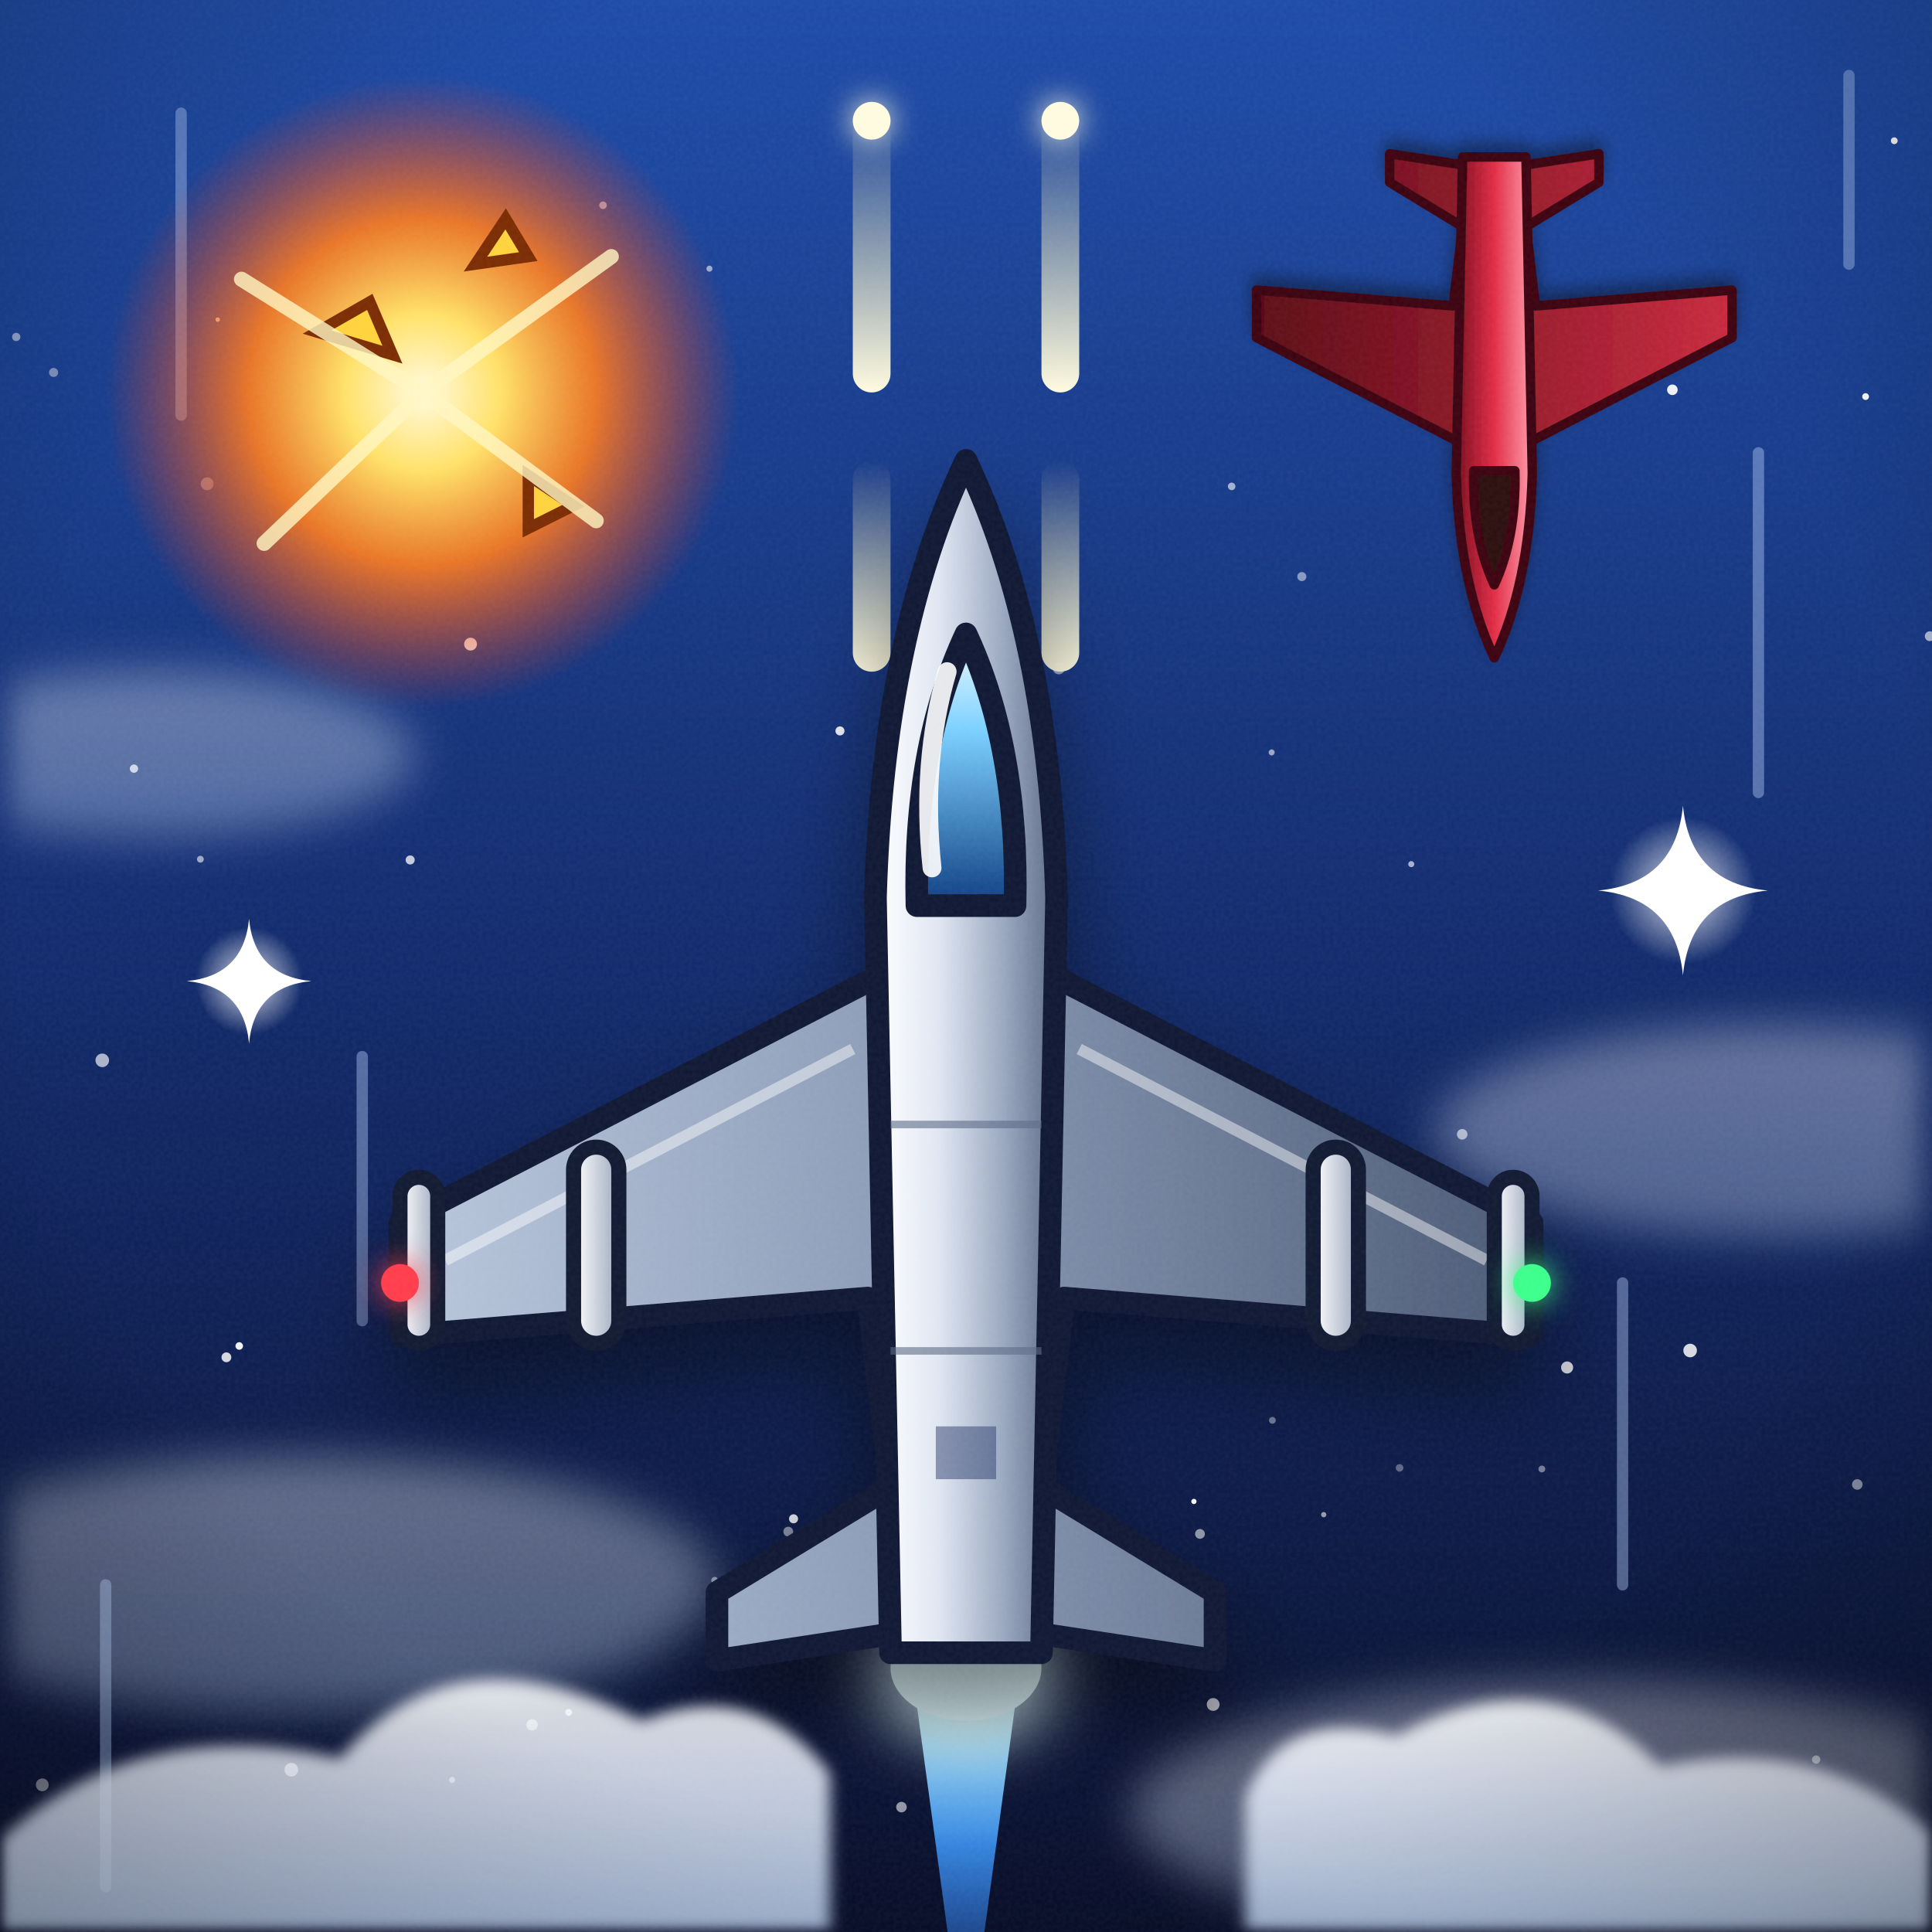
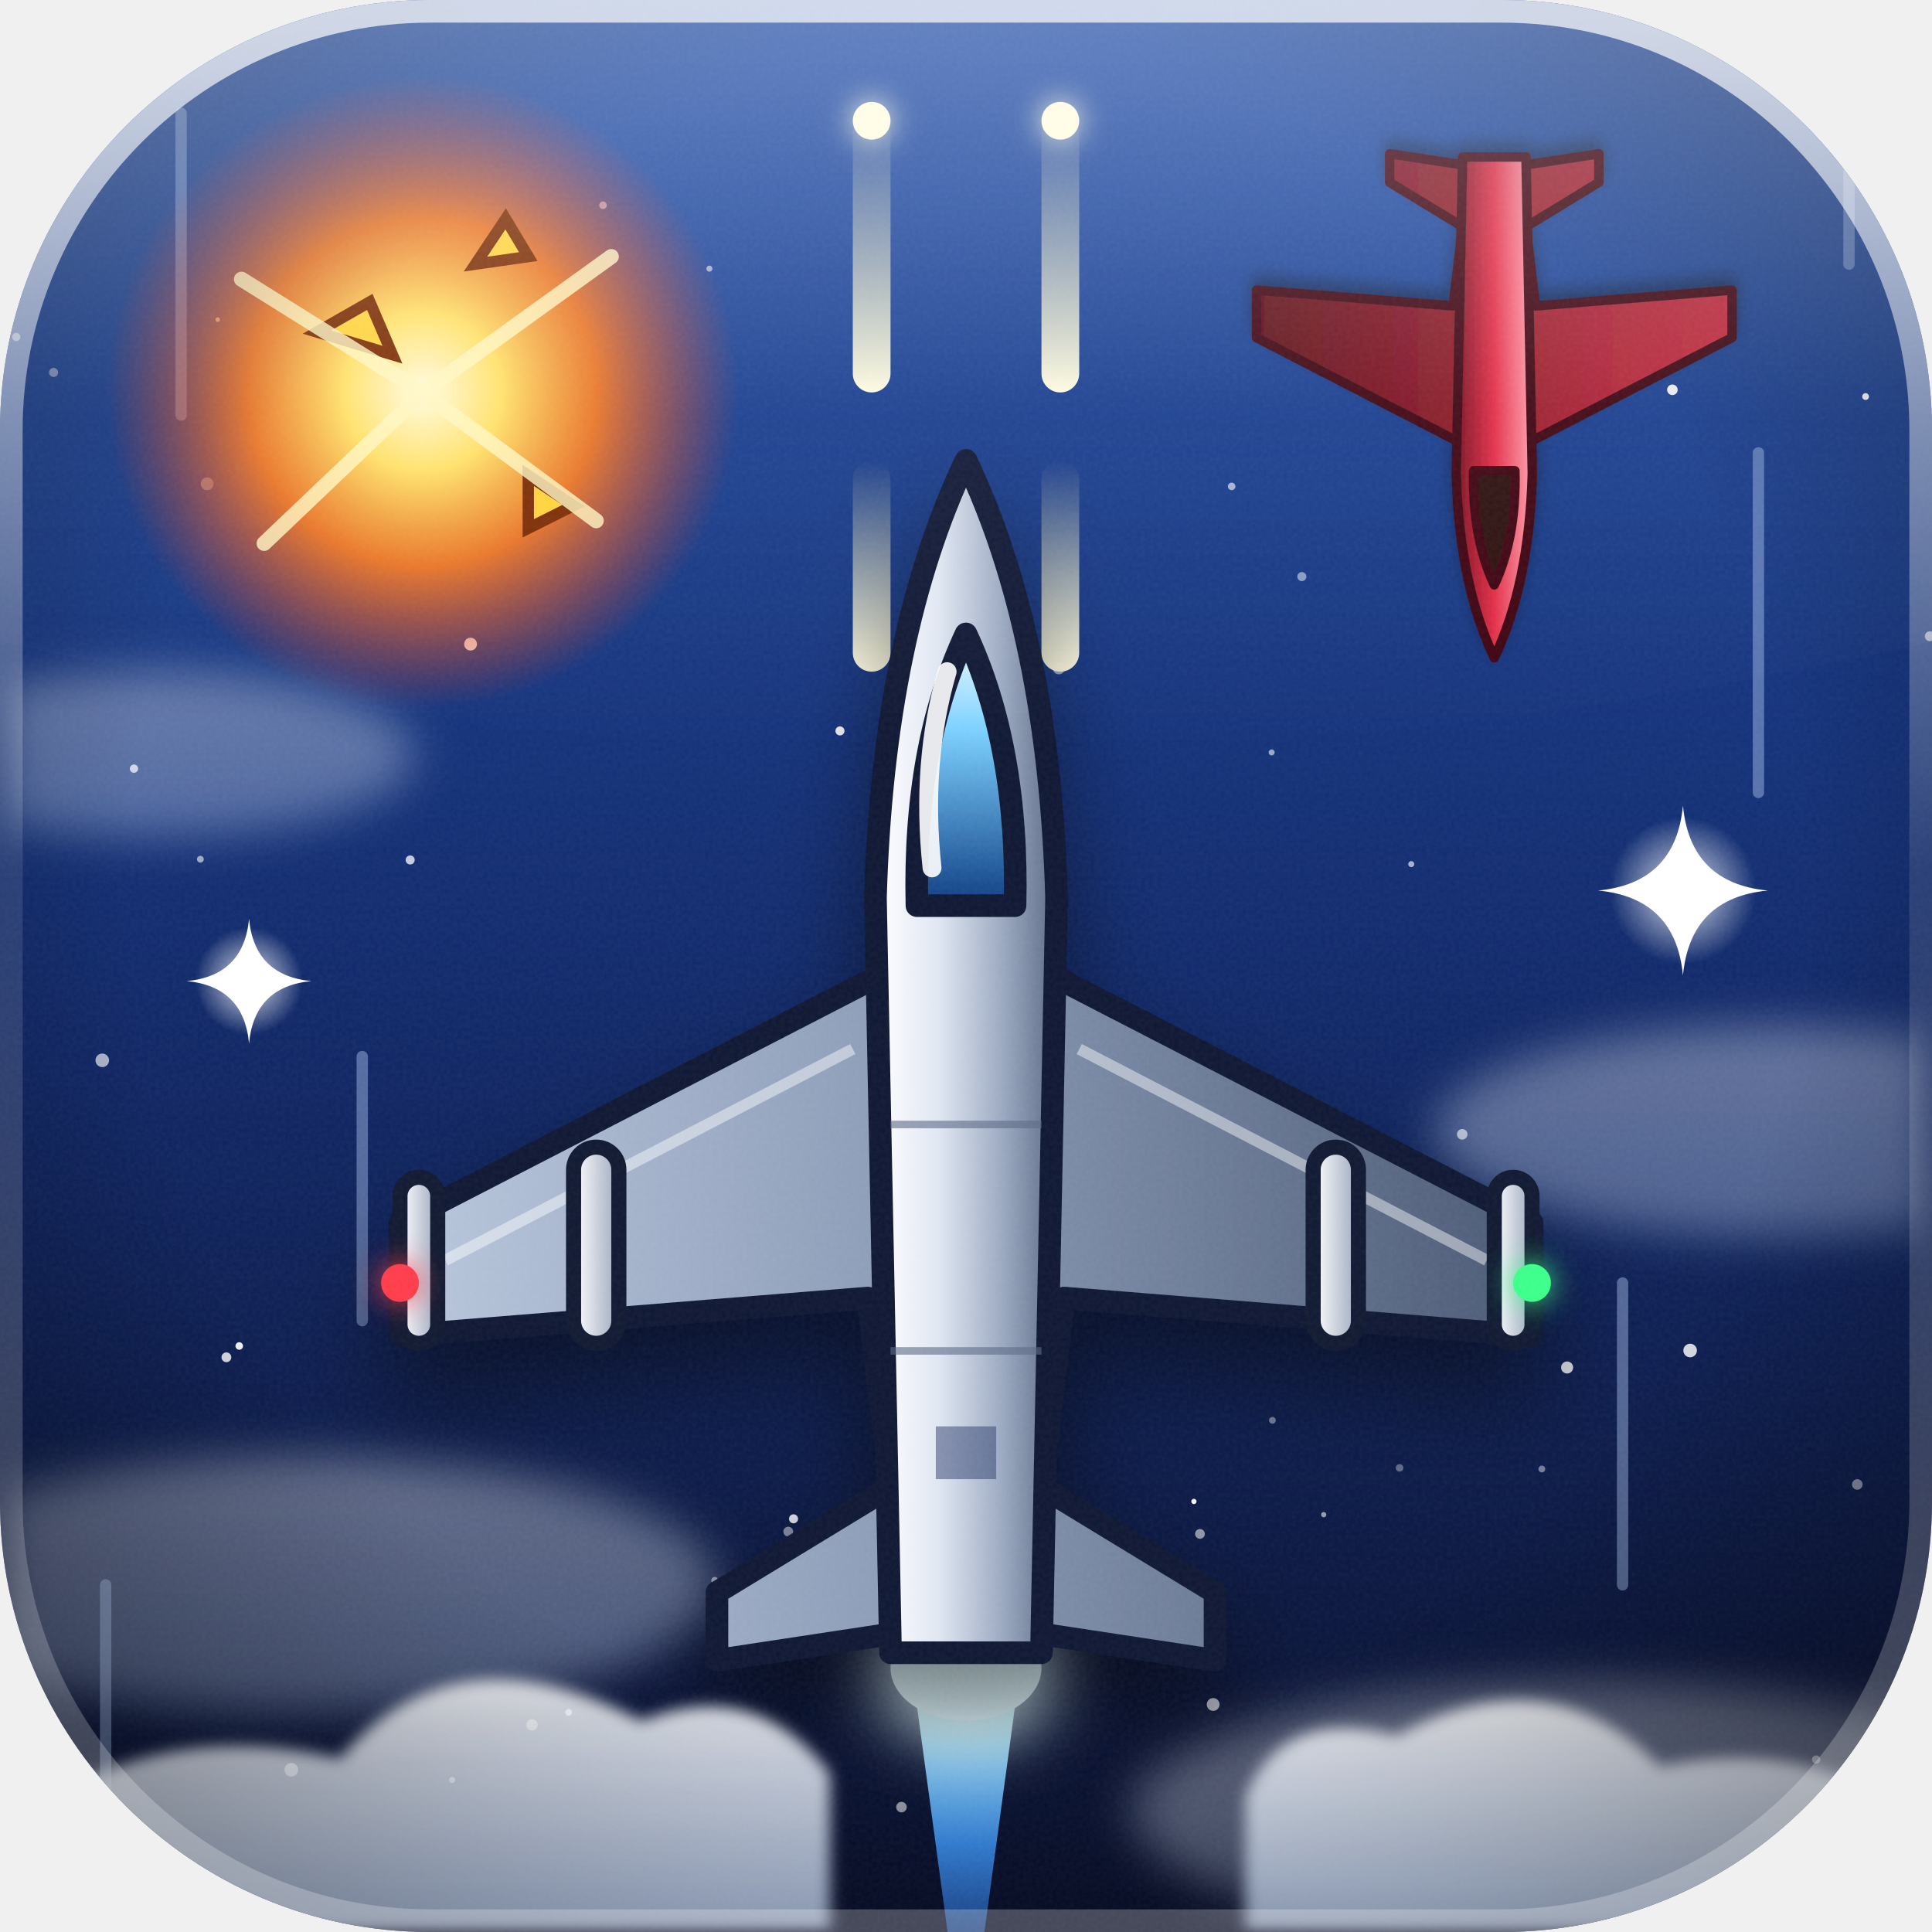
<svg xmlns="http://www.w3.org/2000/svg" viewBox="0 0 512 512">
  <defs>
    <clipPath id="sq">
-       <rect width="512" height="512" />
+       <rect width="512" height="512" rx="114" />
    </clipPath>
    <filter id="sh" x="-40%" y="-40%" width="180%" height="180%">
      <feDropShadow dx="0" dy="14" stdDeviation="12" flood-color="#000" flood-opacity=".5" />
    </filter>
    <filter id="sh2" x="-40%" y="-40%" width="180%" height="180%">
      <feDropShadow dx="0" dy="6" stdDeviation="5" flood-color="#000" flood-opacity=".4" />
    </filter>
    <filter id="glow" x="-100%" y="-100%" width="300%" height="300%">
      <feGaussianBlur stdDeviation="10" result="b" />
      <feMerge>
        <feMergeNode in="b" />
        <feMergeNode in="b" />
        <feMergeNode in="SourceGraphic" />
      </feMerge>
    </filter>
    <filter id="glowS" x="-100%" y="-100%" width="300%" height="300%">
      <feGaussianBlur stdDeviation="4" result="b" />
      <feMerge>
        <feMergeNode in="b" />
        <feMergeNode in="SourceGraphic" />
      </feMerge>
    </filter>
    <filter id="b2" x="-50%" y="-50%" width="200%" height="200%">
      <feGaussianBlur stdDeviation="2" />
    </filter>
    <filter id="b6" x="-50%" y="-50%" width="200%" height="200%">
      <feGaussianBlur stdDeviation="6" />
    </filter>
    <filter id="b14" x="-60%" y="-60%" width="220%" height="220%">
      <feGaussianBlur stdDeviation="14" />
    </filter>
    <filter id="b30" x="-80%" y="-80%" width="260%" height="260%">
      <feGaussianBlur stdDeviation="30" />
    </filter>
    <filter id="grain" x="0" y="0" width="100%" height="100%">
      <feTurbulence type="fractalNoise" baseFrequency=".9" numOctaves="2" seed="7" />
      <feColorMatrix values="0 0 0 0 1  0 0 0 0 1  0 0 0 0 1  0 0 0 .055 0" />
    </filter>
    <linearGradient id="gloss" x1="0" y1="0" x2="0" y2="1">
      <stop offset="0" stop-color="#fff" stop-opacity=".32" />
      <stop offset=".55" stop-color="#fff" stop-opacity=".05" />
      <stop offset="1" stop-color="#fff" stop-opacity="0" />
    </linearGradient>
-     <radialGradient id="vig" cx=".5" cy=".46" r=".78">
-       <stop offset=".62" stop-color="#000" stop-opacity="0" />
-       <stop offset="1" stop-color="#000" stop-opacity=".32" />
+     <radialGradient id="vig" cx=".5" cy=".46" r=".74">
+       <stop offset=".58" stop-color="#000" stop-opacity="0" />
+       <stop offset="1" stop-color="#000" stop-opacity=".45" />
    </radialGradient>
    <linearGradient id="rim" x1="0" y1="0" x2="0" y2="1">
      <stop offset="0" stop-color="#fff" stop-opacity=".7" />
      <stop offset=".45" stop-color="#fff" stop-opacity=".1" />
      <stop offset="1" stop-color="#fff" stop-opacity=".25" />
    </linearGradient>
    <radialGradient id="spark">
      <stop offset="0" stop-color="#fff" />
      <stop offset=".25" stop-color="#fff" stop-opacity=".85" />
      <stop offset="1" stop-color="#fff" stop-opacity="0" />
    </radialGradient>
    <linearGradient id="sky" x1="0" y1="0" x2="0" y2="1">
      <stop offset="0" stop-color="#1c4aa8" />
      <stop offset="0.55" stop-color="#0e2564" />
      <stop offset="1" stop-color="#050b26" />
    </linearGradient>
    <linearGradient id="hull" x1="0" y1="0" x2="1" y2="0">
      <stop offset="0" stop-color="#ffffff" />
      <stop offset="0.35" stop-color="#dfe6f2" />
      <stop offset="0.7" stop-color="#9aa8c0" />
      <stop offset="1" stop-color="#5a6884" />
    </linearGradient>
    <linearGradient id="wing" x1="0" y1="0" x2="1" y2="0">
      <stop offset="0" stop-color="#b8c6dc" />
      <stop offset="0.5" stop-color="#8494b0" />
      <stop offset="1" stop-color="#4a5874" />
    </linearGradient>
    <linearGradient id="canopy" x1="0" y1="0" x2="0" y2="1">
      <stop offset="0" stop-color="#f0fbff" />
      <stop offset="0.35" stop-color="#7ad0ff" />
      <stop offset="1" stop-color="#0a3a80" />
    </linearGradient>
    <linearGradient id="flame" x1="0" y1="0" x2="0" y2="1">
      <stop offset="0" stop-color="#ffffff" />
      <stop offset="0.2" stop-color="#bff6ff" />
      <stop offset="0.5" stop-color="#3a9aff" stop-opacity="0.85" />
      <stop offset="1" stop-color="#2a6aff" stop-opacity="0" />
    </linearGradient>
    <radialGradient id="boom" cx="0.5" cy="0.5" r="0.5">
      <stop offset="0" stop-color="#fffbe0" />
      <stop offset="0.25" stop-color="#ffe066" />
      <stop offset="0.55" stop-color="#ff7a1a" stop-opacity="0.9" />
      <stop offset="1" stop-color="#ff3a1a" stop-opacity="0" />
    </radialGradient>
    <linearGradient id="shot" x1="0" y1="0" x2="0" y2="1">
      <stop offset="0" stop-color="#fff6b0" stop-opacity="0" />
      <stop offset="1" stop-color="#fffbe0" />
    </linearGradient>
    <linearGradient id="enemyHull" x1="0" y1="0" x2="1" y2="0">
      <stop offset="0" stop-color="#ff9aa8" />
      <stop offset="0.5" stop-color="#e02a44" />
      <stop offset="1" stop-color="#7a0a1c" />
    </linearGradient>
    <linearGradient id="enemyWing" x1="0" y1="0" x2="1" y2="0">
      <stop offset="0" stop-color="#c8283c" />
      <stop offset="1" stop-color="#5a0614" />
    </linearGradient>
    <linearGradient id="cloud" x1="0" y1="0" x2="0" y2="1">
      <stop offset="0" stop-color="#ffffff" />
      <stop offset="1" stop-color="#bcd0f0" />
    </linearGradient>
    <linearGradient id="missile" x1="0" y1="0" x2="1" y2="0">
      <stop offset="0" stop-color="#ffffff" />
      <stop offset="1" stop-color="#9aa6bc" />
    </linearGradient>
  </defs>
  <g clip-path="url(#sq)">
    <rect width="512" height="512" fill="url(#sky)" />
    <circle cx="280.6" cy="177.1" r="1.6" fill="#fff" opacity="0.54" />
    <circle cx="261.3" cy="176.0" r="1.1" fill="#fff" opacity="0.98" />
    <circle cx="53.1" cy="227.7" r="0.9" fill="#fff" opacity="0.58" />
    <circle cx="511.4" cy="168.6" r="1.3" fill="#fff" opacity="0.62" />
    <circle cx="374.0" cy="229.0" r="0.8" fill="#fff" opacity="0.63" />
    <circle cx="208.9" cy="405.9" r="1.3" fill="#fff" opacity="0.48" />
    <circle cx="345.0" cy="152.8" r="1.2" fill="#fff" opacity="0.49" />
    <circle cx="210.3" cy="402.5" r="1.2" fill="#fff" opacity="0.84" />
    <circle cx="387.5" cy="300.6" r="1.4" fill="#fff" opacity="0.61" />
    <circle cx="316.4" cy="397.9" r="0.7" fill="#fff" opacity="0.96" />
    <circle cx="188.0" cy="71.2" r="0.8" fill="#fff" opacity="0.57" />
    <circle cx="35.5" cy="203.7" r="1.1" fill="#fff" opacity="0.78" />
    <circle cx="238.9" cy="478.9" r="1.4" fill="#fff" opacity="0.56" />
    <circle cx="447.9" cy="357.9" r="1.8" fill="#fff" opacity="0.83" />
    <circle cx="494.4" cy="105.1" r="0.9" fill="#fff" opacity="0.98" />
    <circle cx="11.2" cy="473.0" r="1.7" fill="#fff" opacity="0.44" />
    <circle cx="77.2" cy="469.0" r="1.8" fill="#fff" opacity="0.92" />
    <circle cx="370.9" cy="389.0" r="1.0" fill="#fff" opacity="0.35" />
    <circle cx="321.5" cy="451.7" r="1.7" fill="#fff" opacity="0.68" />
    <circle cx="4.3" cy="89.3" r="1.1" fill="#fff" opacity="0.50" />
    <circle cx="14.2" cy="98.7" r="1.2" fill="#fff" opacity="0.43" />
    <circle cx="57.7" cy="84.7" r="0.6" fill="#fff" opacity="0.86" />
    <circle cx="443.2" cy="103.3" r="1.4" fill="#fff" opacity="0.92" />
    <circle cx="124.7" cy="170.7" r="1.7" fill="#fff" opacity="0.85" />
    <circle cx="318.0" cy="406.5" r="1.3" fill="#fff" opacity="0.55" />
    <circle cx="350.8" cy="401.4" r="0.7" fill="#fff" opacity="0.56" />
    <circle cx="150.7" cy="453.8" r="0.9" fill="#fff" opacity="0.79" />
    <circle cx="222.6" cy="193.7" r="1.2" fill="#fff" opacity="0.93" />
    <circle cx="337.0" cy="199.4" r="0.8" fill="#fff" opacity="0.57" />
    <circle cx="241.1" cy="330.8" r="1.8" fill="#fff" opacity="0.56" />
    <circle cx="481.3" cy="466.3" r="1.1" fill="#fff" opacity="0.49" />
    <circle cx="119.8" cy="471.7" r="0.8" fill="#fff" opacity="0.77" />
    <circle cx="334.0" cy="85.6" r="0.6" fill="#fff" opacity="0.76" />
    <circle cx="27.1" cy="281.0" r="1.8" fill="#fff" opacity="0.65" />
    <circle cx="159.8" cy="54.4" r="1.0" fill="#fff" opacity="0.56" />
    <circle cx="60.0" cy="359.7" r="1.3" fill="#fff" opacity="0.82" />
    <circle cx="54.9" cy="128.2" r="1.7" fill="#fff" opacity="0.36" />
    <circle cx="189.4" cy="418.8" r="0.9" fill="#fff" opacity="0.49" />
    <circle cx="326.4" cy="128.9" r="1.0" fill="#fff" opacity="0.60" />
    <circle cx="152.9" cy="337.4" r="1.5" fill="#fff" opacity="0.84" />
    <circle cx="502.0" cy="37.3" r="0.9" fill="#fff" opacity="0.99" />
    <circle cx="408.6" cy="389.3" r="0.9" fill="#fff" opacity="0.43" />
    <circle cx="141.0" cy="457.1" r="1.5" fill="#fff" opacity="0.59" />
    <circle cx="337.2" cy="376.4" r="0.9" fill="#fff" opacity="0.42" />
    <circle cx="415.3" cy="362.4" r="1.6" fill="#fff" opacity="0.83" />
    <circle cx="187.1" cy="335.1" r="1.0" fill="#fff" opacity="0.94" />
    <circle cx="63.4" cy="356.7" r="1.0" fill="#fff" opacity="0.94" />
    <circle cx="411.6" cy="89.6" r="0.6" fill="#fff" opacity="0.50" />
    <circle cx="492.2" cy="393.4" r="1.4" fill="#fff" opacity="0.49" />
    <circle cx="108.7" cy="227.9" r="1.2" fill="#fff" opacity="0.75" />
    <g fill="url(#cloud)" opacity=".35" filter="url(#b6)">
      <ellipse cx="80" cy="420" rx="110" ry="34" />
      <ellipse cx="470" cy="300" rx="90" ry="28" />
      <ellipse cx="420" cy="480" rx="120" ry="34" />
      <ellipse cx="40" cy="200" rx="70" ry="22" />
    </g>
    <g stroke="#bcd4ff" stroke-width="3" stroke-linecap="round" opacity=".4">
      <path d="M48 30 V110" />
      <path d="M466 120 V210" />
      <path d="M96 280 V350" />
      <path d="M430 340 V420" />
      <path d="M28 420 V500" />
      <path d="M490 20 V70" />
    </g>
    <circle cx="112" cy="104" r="84" fill="url(#boom)" />
    <g fill="#ffd23a" stroke="#7a2a00" stroke-width="3">
      <path d="M84 88 l14 -8 l6 14 Z" />
      <path d="M140 126 l12 8 l-12 6 Z" />
      <path d="M126 70 l8 -12 l6 10 Z" />
    </g>
    <g stroke="#fff6c0" stroke-width="4" stroke-linecap="round" opacity=".8">
      <path d="M112 104 l-48 -30 M112 104 l50 -36 M112 104 l-42 40 M112 104 l46 34" />
    </g>
    <g transform="translate(396 92) rotate(180) scale(.42)" filter="url(#sh2)">
      <path d="M0 -150 L22 -60 L150 6 L150 36 L26 26 L20 76 L66 104 L66 122 L0 112 L-66 122 L-66 104 L-20 76 L-26 26 L-150 36 L-150 6 L-22 -60 Z" fill="url(#enemyWing)" stroke="#3a0610" stroke-width="6" stroke-linejoin="round" />
      <path d="M0 -196 Q22 -150 24 -80 L20 120 L-20 120 L-24 -80 Q-22 -150 0 -196 Z" fill="url(#enemyHull)" stroke="#3a0610" stroke-width="6" stroke-linejoin="round" />
      <path d="M0 -150 Q14 -120 13 -78 L-13 -78 Q-14 -120 0 -150 Z" fill="#2a0a10" stroke="#3a0610" stroke-width="6" stroke-linejoin="round" />
    </g>
    <g fill="url(#shot)">
      <rect x="226" y="30" width="10" height="74" rx="5" />
      <rect x="276" y="30" width="10" height="74" rx="5" />
      <rect x="226" y="122" width="10" height="56" rx="5" />
      <rect x="276" y="122" width="10" height="56" rx="5" />
    </g>
    <g filter="url(#glowS)" fill="#fffbe0">
      <circle cx="231" cy="32" r="5" />
      <circle cx="281" cy="32" r="5" />
    </g>
    <g transform="translate(256 318)">
      <path d="M-16 112 L0 230 L16 112 Z" fill="url(#flame)" />
      <ellipse cx="0" cy="124" rx="20" ry="14" fill="#dff8ff" filter="url(#glow)" />
      <g filter="url(#sh)">
        <path d="M0 -150 L22 -60 L150 6 L150 36 L26 26 L20 76 L66 104 L66 122 L0 112 L-66 122 L-66 104 L-20 76 L-26 26 L-150 36 L-150 6 L-22 -60 Z" fill="url(#wing)" stroke="#0e1830" stroke-width="6" stroke-linejoin="round" />
        <path d="M0 -196 Q22 -150 24 -80 L20 120 L-20 120 L-24 -80 Q-22 -150 0 -196 Z" fill="url(#hull)" stroke="#0e1830" stroke-width="6" stroke-linejoin="round" />
        <path d="M0 -150 Q14 -120 13 -78 L-13 -78 Q-14 -120 0 -150 Z" fill="url(#canopy)" stroke="#0e1830" stroke-width="6" stroke-linejoin="round" />
      </g>
      <path d="M-5 -140 Q-12 -116 -9 -88" stroke="#fff" stroke-width="5" fill="none" stroke-linecap="round" opacity=".9" />
      <path d="M-138 16 L-30 -40 M138 16 L30 -40" stroke="#fff" stroke-width="3" opacity=".45" />
      <path d="M-20 -20 H20 M-20 40 H20" stroke="#5a6884" stroke-width="2" opacity=".6" />
      <g stroke="#0e1830" stroke-width="4">
        <rect x="-104" y="-14" width="12" height="52" rx="6" fill="url(#missile)" />
        <rect x="92" y="-14" width="12" height="52" rx="6" fill="url(#missile)" />
        <rect x="-150" y="-6" width="10" height="44" rx="5" fill="url(#missile)" />
        <rect x="140" y="-6" width="10" height="44" rx="5" fill="url(#missile)" />
      </g>
      <circle cx="-150" cy="22" r="5" fill="#ff3a4a" filter="url(#glowS)" />
      <circle cx="150" cy="22" r="5" fill="#3aff8a" filter="url(#glowS)" />
      <path d="M-8 60 h16 v14 h-16 Z" fill="#2a3a6a" opacity=".5" />
    </g>
    <g fill="url(#cloud)" opacity=".85" filter="url(#b2)">
      <path d="M-20 512 Q20 450 90 466 Q120 430 170 456 Q200 444 220 470 L220 512 Z" />
      <path d="M532 512 Q500 456 440 468 Q410 438 370 460 Q340 452 330 476 L330 512 Z" />
    </g>
    <g transform="translate(446.0 236.0) scale(0.75)">
      <circle r="26" fill="url(#spark)" opacity=".75" />
      <path d="M0 -30 Q2.6 -2.6 30 0 Q2.6 2.6 0 30 Q-2.6 2.6 -30 0 Q-2.6 -2.6 0 -30 Z" fill="#fff" />
    </g>
    <g transform="translate(66.0 260.0) scale(0.55)">
      <circle r="26" fill="url(#spark)" opacity=".75" />
      <path d="M0 -30 Q2.6 -2.6 30 0 Q2.6 2.6 0 30 Q-2.6 2.6 -30 0 Q-2.6 -2.6 0 -30 Z" fill="#fff" />
    </g>
    <rect width="512" height="512" filter="url(#grain)" />
    <rect width="512" height="512" fill="url(#vig)" />
+     <path d="M0 0 H512 V170 Q256 228 0 170 Z" fill="url(#gloss)" />
  </g>
+   <rect x="3" y="3" width="506" height="506" rx="111" fill="none" stroke="url(#rim)" stroke-width="6" />
</svg>
